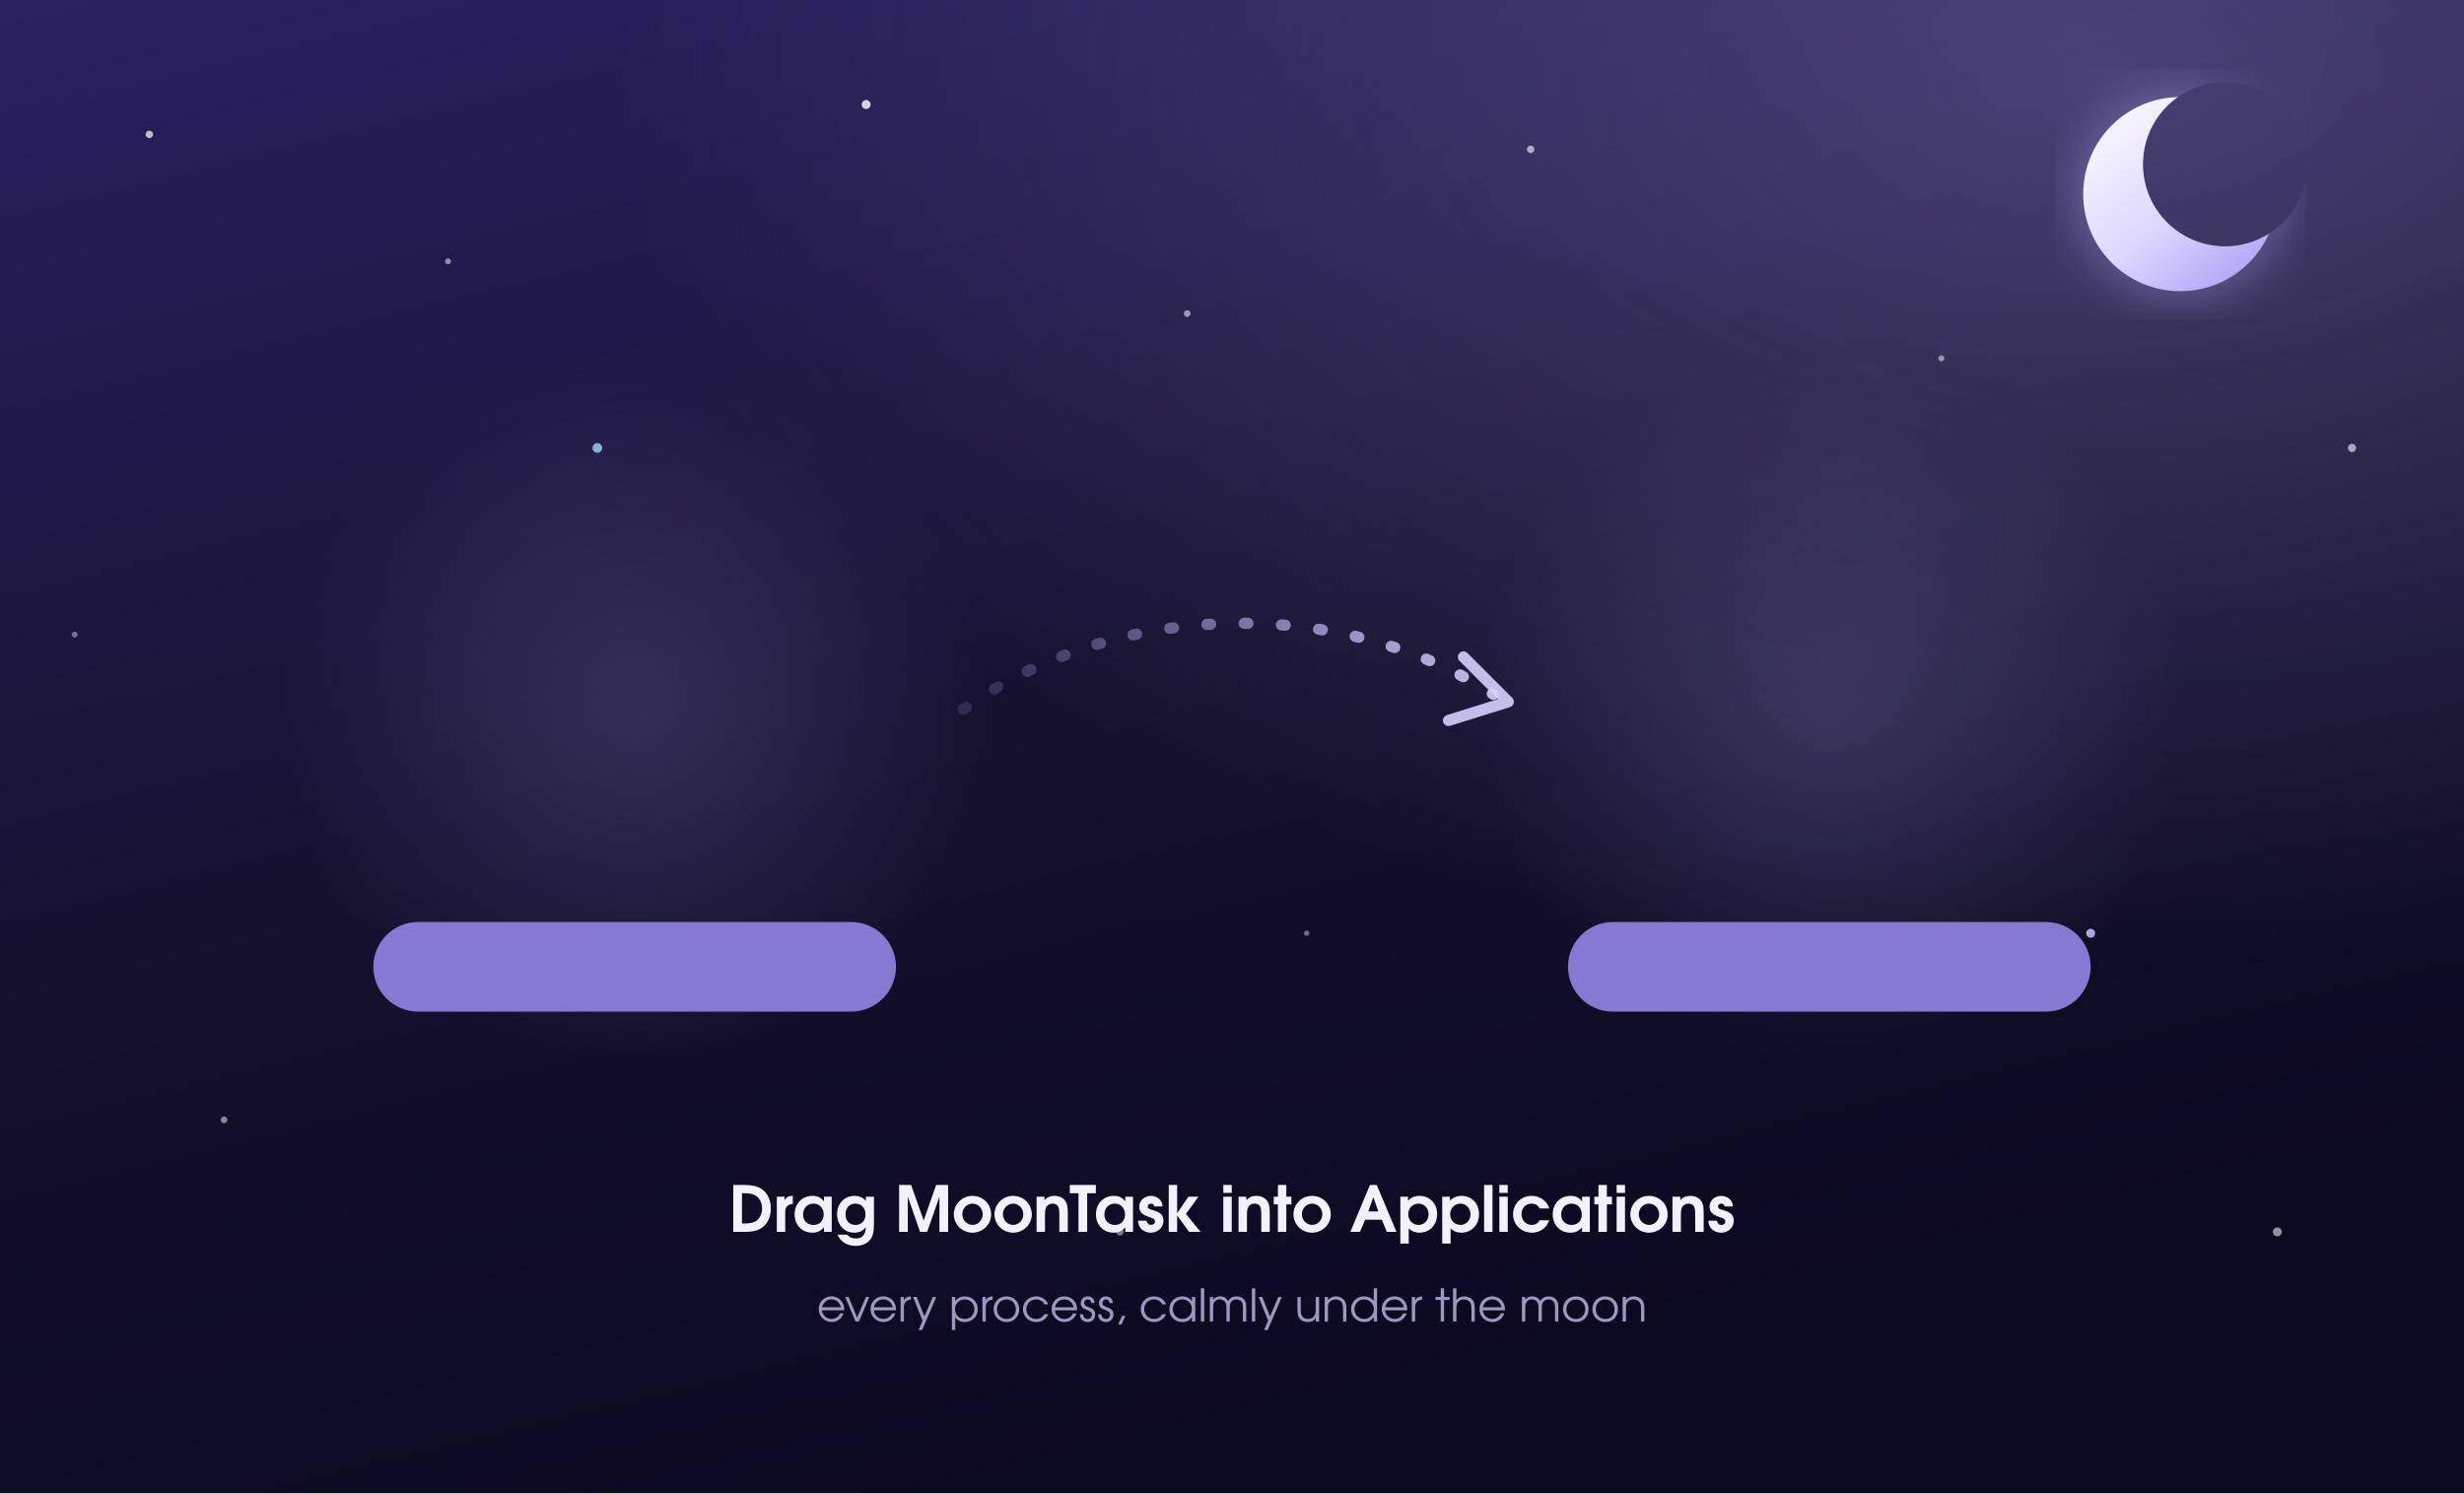
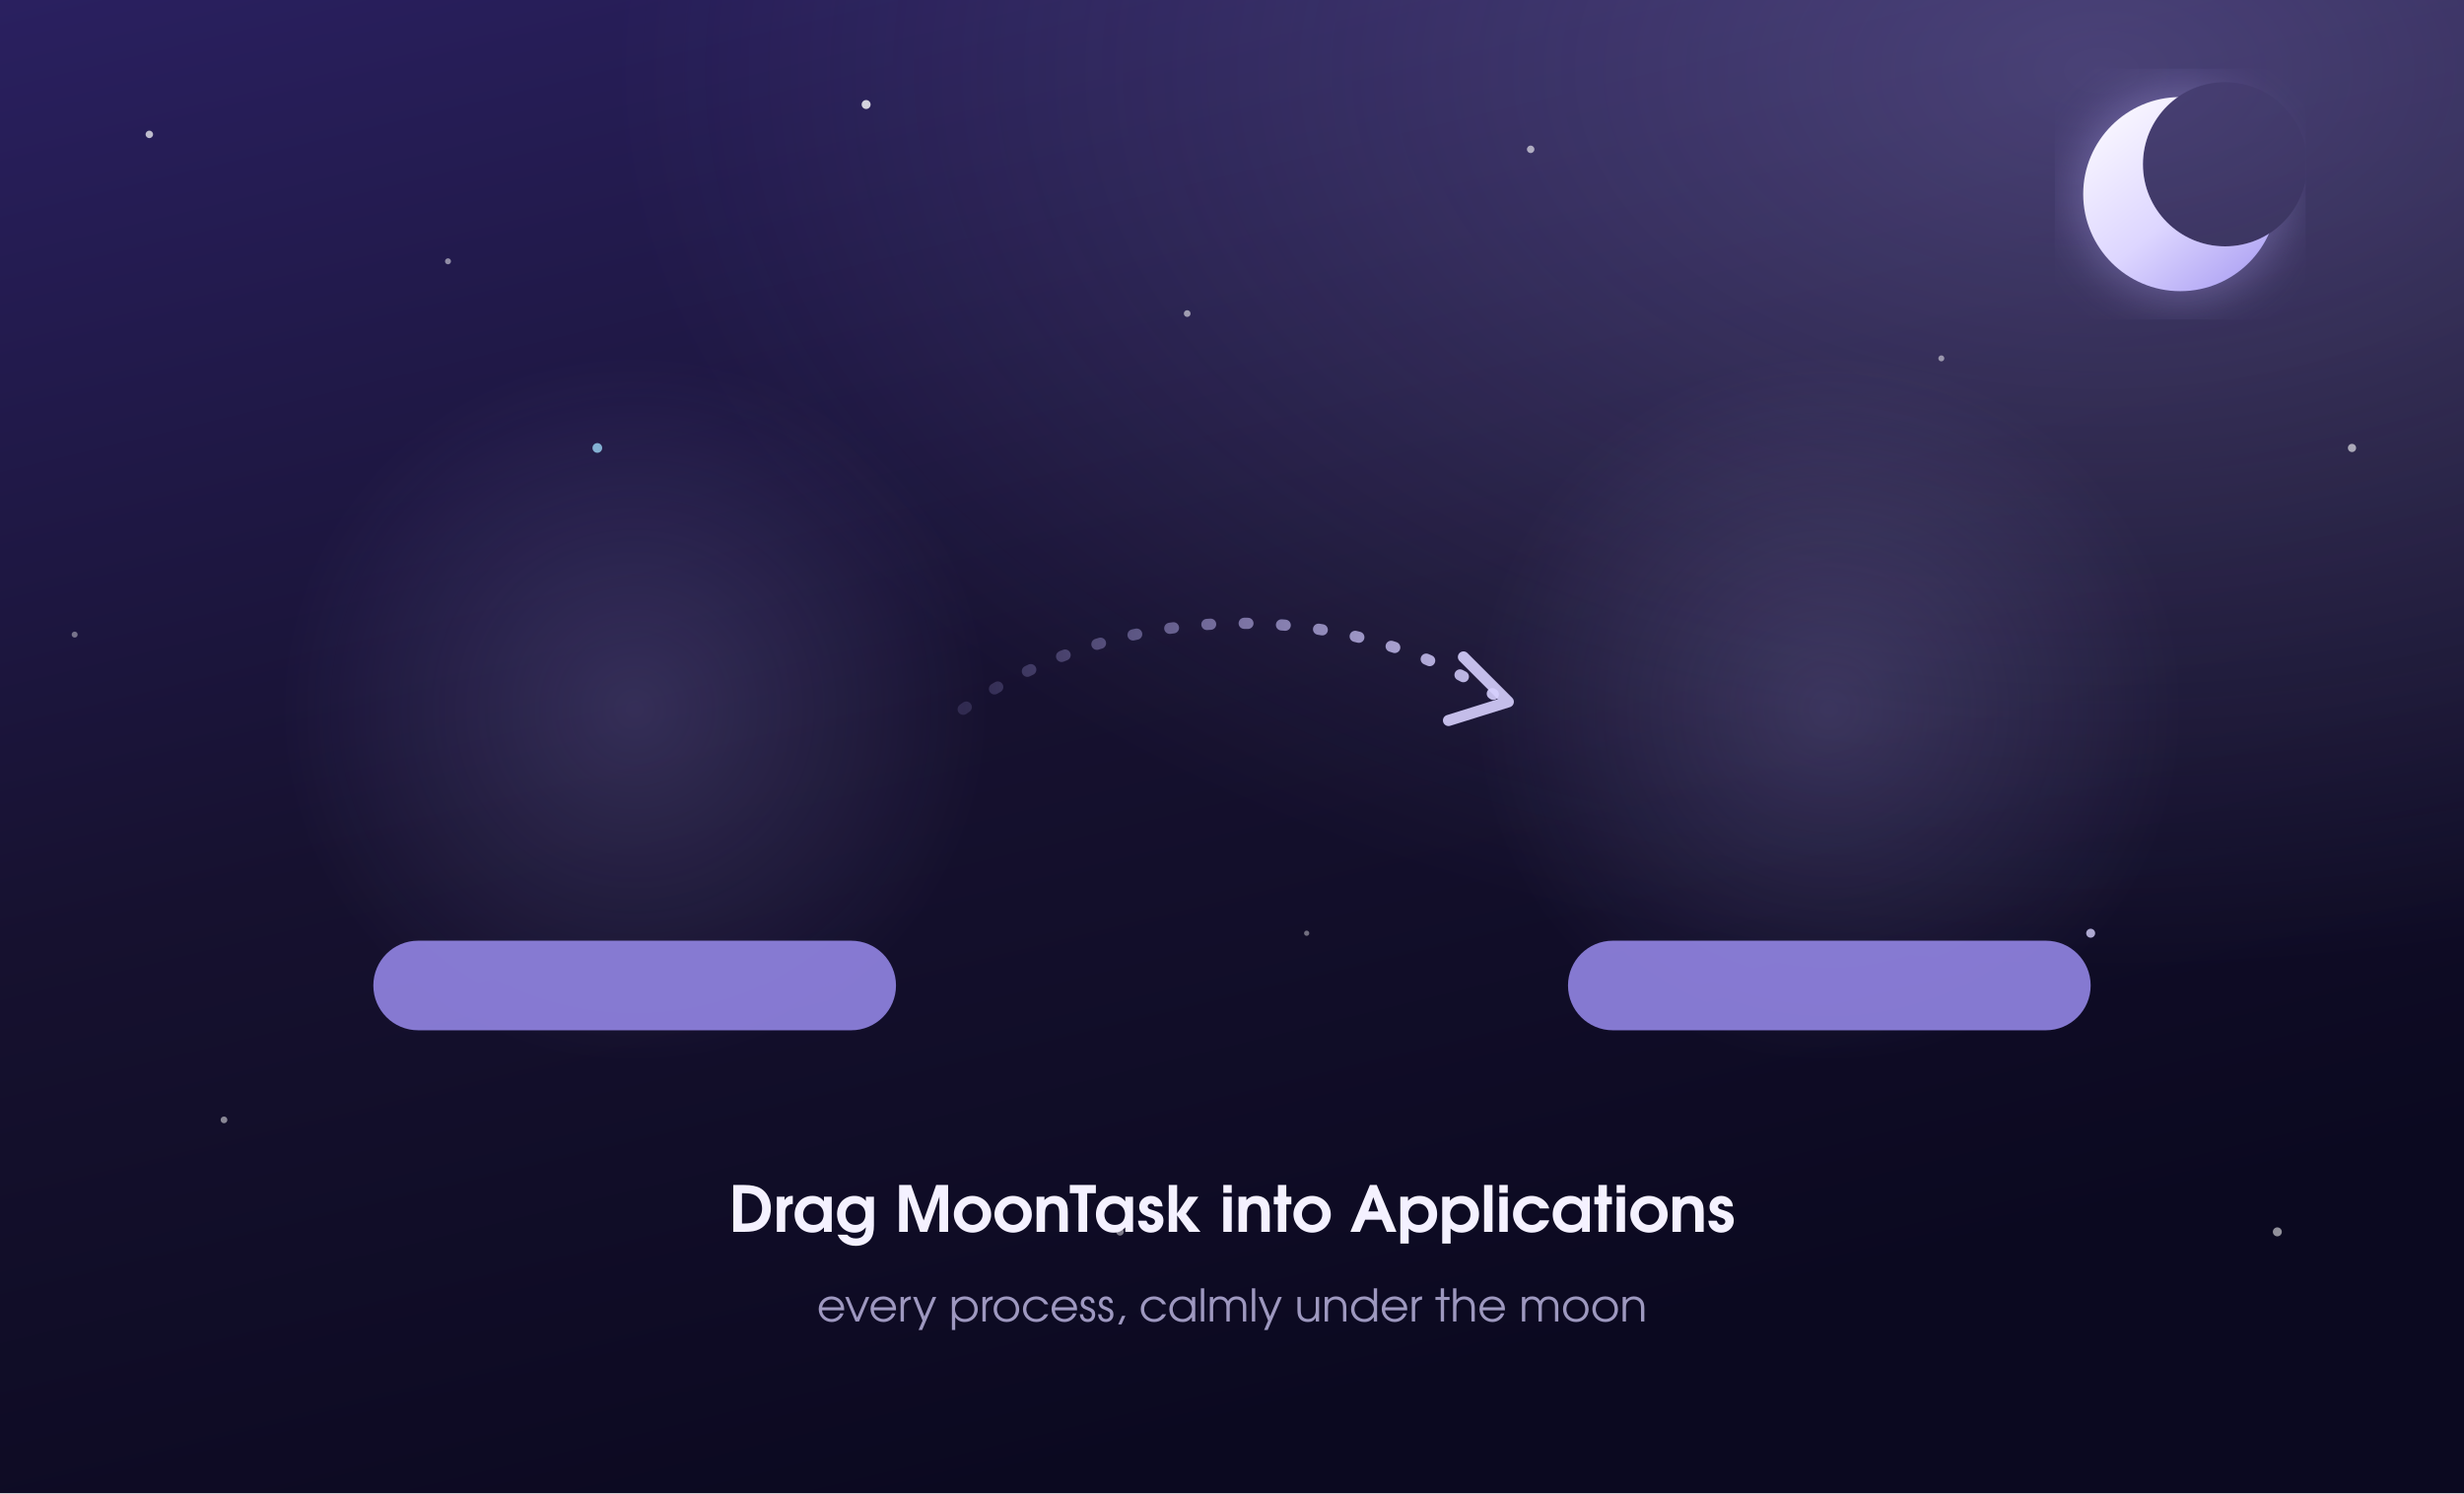
<svg xmlns="http://www.w3.org/2000/svg" width="660" height="400" viewBox="0 0 660 400">
  <defs>
    <linearGradient id="bg" x1="0" y1="0" x2="0.4" y2="1">
      <stop offset="0" stop-color="#2a2060" />
      <stop offset="0.55" stop-color="#16112f" />
      <stop offset="1" stop-color="#0b0920" />
    </linearGradient>
    <radialGradient id="glow" cx="0.85" cy="0.05" r="0.6">
      <stop offset="0" stop-color="#b9aefb" stop-opacity="0.28" />
      <stop offset="1" stop-color="#b9aefb" stop-opacity="0" />
    </radialGradient>
    <radialGradient id="halo" cx="0.5" cy="0.5" r="0.5">
      <stop offset="0" stop-color="#b9aefb" stop-opacity="0.18" />
      <stop offset="1" stop-color="#b9aefb" stop-opacity="0" />
    </radialGradient>
    <linearGradient id="moon" x1="0.1" y1="0" x2="0.9" y2="1">
      <stop offset="0" stop-color="#fdfbff" />
      <stop offset="0.55" stop-color="#ddd6ff" />
      <stop offset="1" stop-color="#a89cf2" />
    </linearGradient>
    <linearGradient id="arrow" x1="0" y1="0" x2="1" y2="0">
      <stop offset="0" stop-color="#b9aefb" stop-opacity="0.15" />
      <stop offset="1" stop-color="#d6cffd" stop-opacity="0.9" />
    </linearGradient>
    <mask id="crescent">
      <rect width="660" height="400" fill="#fff" />
      <circle cx="596" cy="44" r="22" fill="#000" />
    </mask>
    <filter id="blur" x="-50%" y="-50%" width="200%" height="200%">
      <feGaussianBlur stdDeviation="6" />
    </filter>
  </defs>
  <rect width="660" height="400" fill="url(#bg)" />
  <rect width="660" height="400" fill="url(#glow)" />
  <g fill="#fff">
    <circle cx="40" cy="36" r="1" opacity="0.7" />
    <circle cx="120" cy="70" r="0.8" opacity="0.5" />
    <circle cx="232" cy="28" r="1.2" opacity="0.8" />
    <circle cx="318" cy="84" r="0.9" opacity="0.55" />
    <circle cx="410" cy="40" r="1" opacity="0.6" />
    <circle cx="520" cy="96" r="0.8" opacity="0.5" />
    <circle cx="630" cy="120" r="1.1" opacity="0.6" />
    <circle cx="60" cy="300" r="0.9" opacity="0.5" />
    <circle cx="300" cy="330" r="1" opacity="0.45" />
    <circle cx="610" cy="330" r="1.2" opacity="0.55" />
    <circle cx="20" cy="170" r="0.8" opacity="0.4" />
    <circle cx="350" cy="250" r="0.7" opacity="0.4" />
  </g>
  <circle cx="160" cy="120" r="1.3" fill="#9ad7f5" opacity="0.8" />
  <circle cx="560" cy="250" r="1.2" fill="#d6cffd" opacity="0.8" />
  <circle cx="584" cy="52" r="28" fill="#b9aefb" opacity="0.35" filter="url(#blur)" mask="url(#crescent)" />
  <circle cx="584" cy="52" r="26" fill="url(#moon)" mask="url(#crescent)" />
  <circle cx="170" cy="190" r="95" fill="url(#halo)" />
  <circle cx="490" cy="190" r="95" fill="url(#halo)" />
-   <rect x="100" y="247" width="140" height="24" rx="12" fill="#8f82e0" opacity="0.92" />
-   <rect x="420" y="247" width="140" height="24" rx="12" fill="#8f82e0" opacity="0.92" />
+   <rect x="100" y="252" width="140" height="24" rx="12" fill="#8f82e0" opacity="0.92" />
+   <rect x="420" y="252" width="140" height="24" rx="12" fill="#8f82e0" opacity="0.92" />
  <path d="M258 190 C 300 160, 360 160, 400 186" fill="none" stroke="url(#arrow)" stroke-width="3" stroke-linecap="round" stroke-dasharray="1 9" />
  <path d="M392 176 L 404 188 L 388 193" fill="none" stroke="#d6cffd" stroke-opacity="0.9" stroke-width="3" stroke-linecap="round" stroke-linejoin="round" />
  <text x="330" y="330" text-anchor="middle" font-family="URW Gothic" font-weight="600" font-size="17" fill="#f4f1ff">Drag MoonTask into Applications</text>
  <text x="330" y="354" text-anchor="middle" font-family="URW Gothic" font-size="12" fill="#d6cffd" fill-opacity="0.72">every process, calmly under the moon</text>
</svg>
